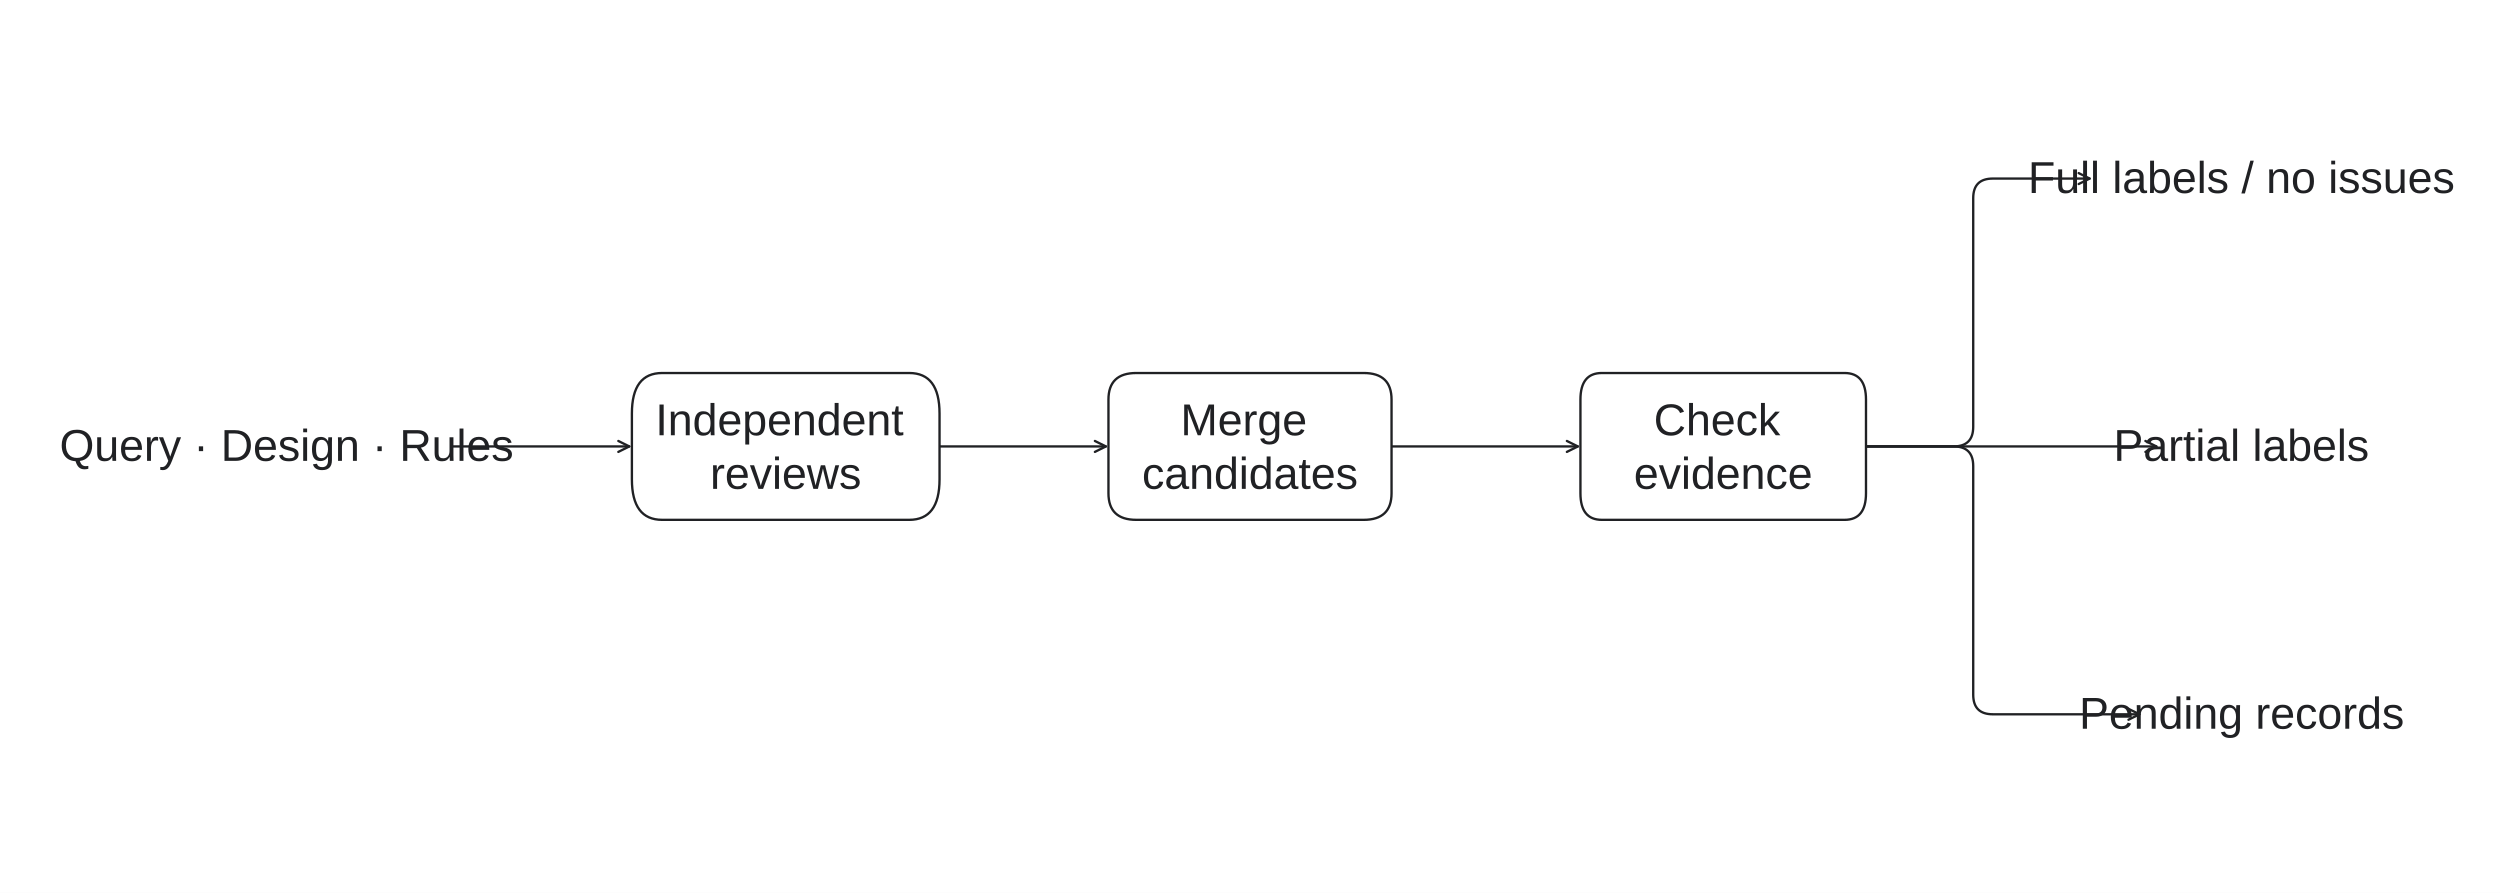
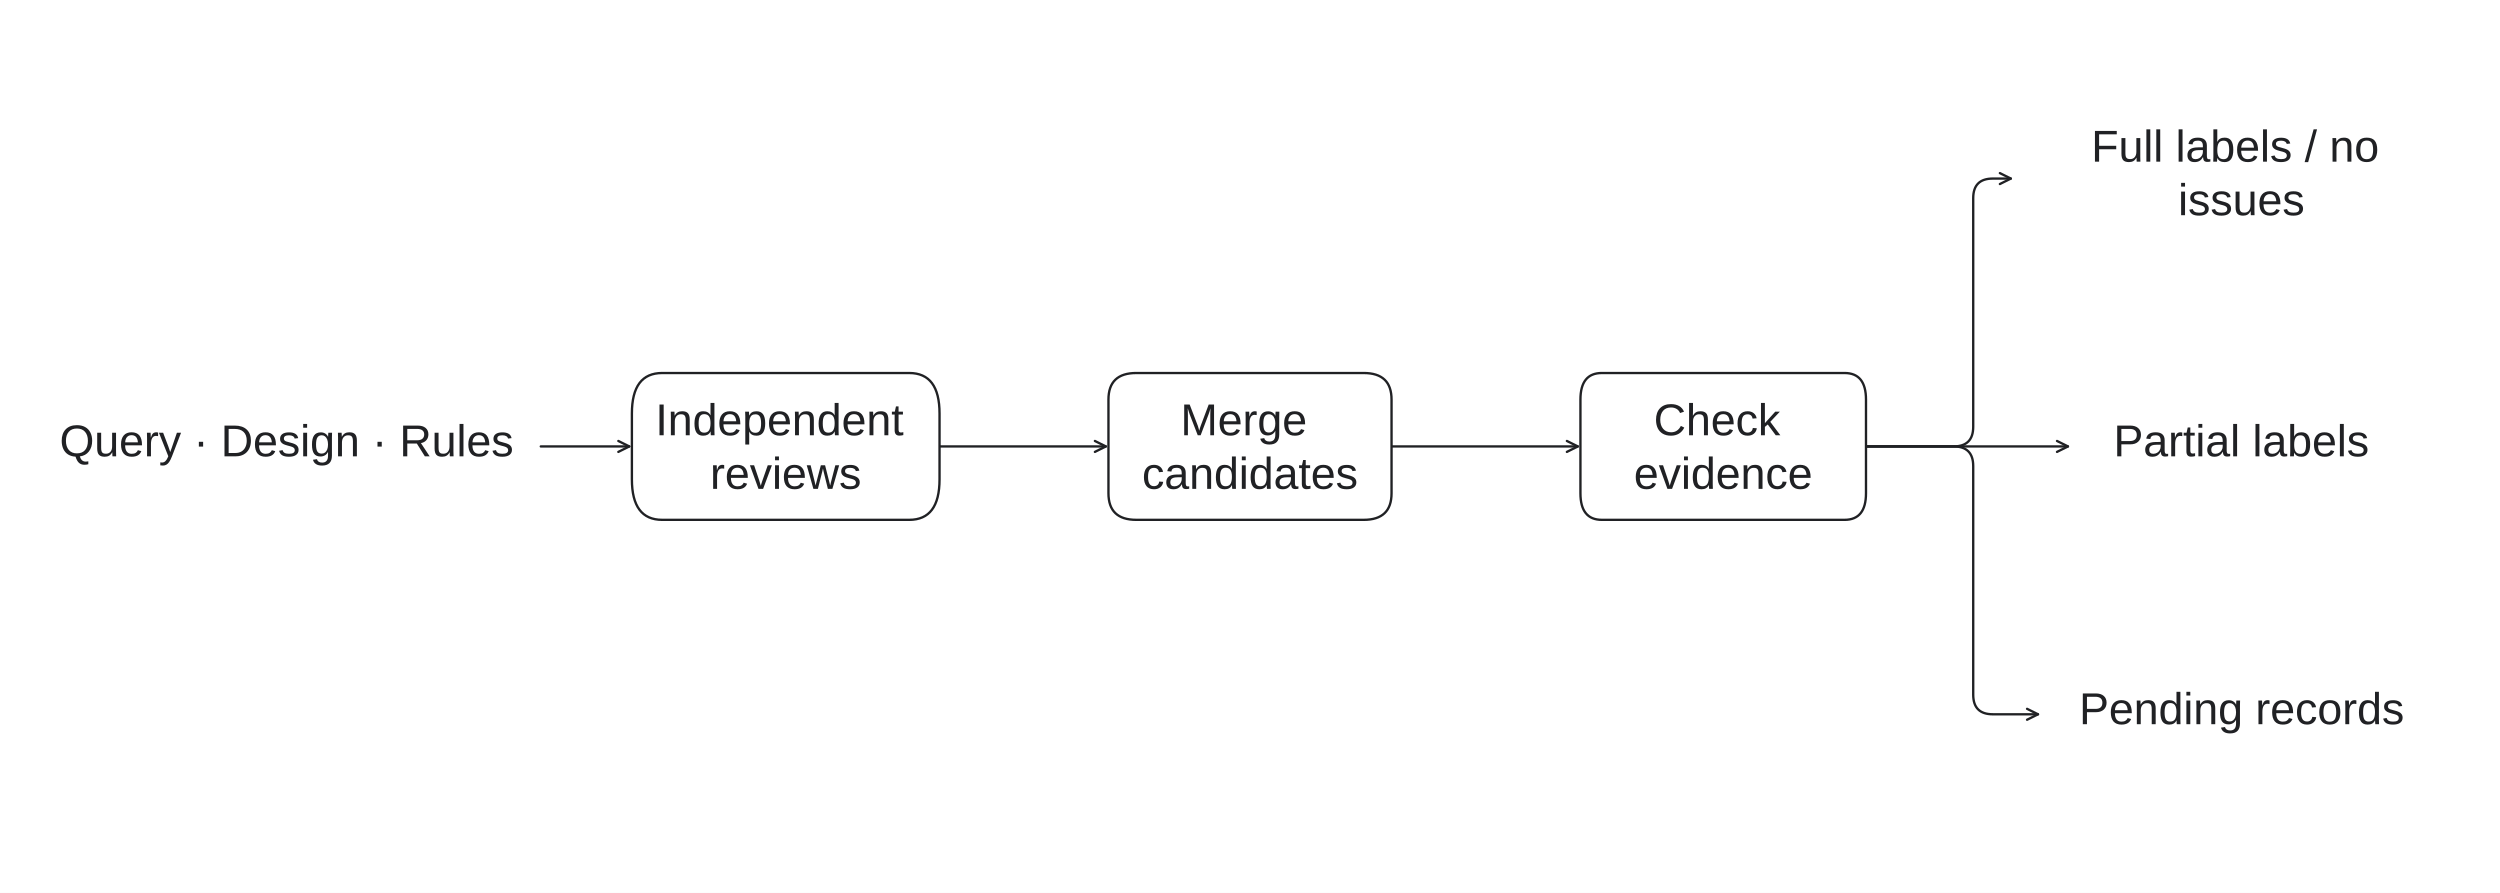
<svg xmlns="http://www.w3.org/2000/svg" width="1008pt" height="360pt" viewBox="0 0 1008 360" version="1.1" lang="en">
  <defs>
    <style type="text/css">*{stroke-linejoin: round; stroke-linecap: butt}</style>
  </defs>
  <g id="figure_1">
    <g id="patch_1">
      <path d="M 0 360  L 1008 360  L 1008 0  L 0 0  z " style="fill: #ffffff" />
    </g>
    <g id="axes_1">
      <g id="patch_2">
-         <path d="M 182.498 180  L 253.718 180  " clip-path="url(#p92f2fe0554)" style="fill: none; stroke: #202124; stroke-width: 0.95; stroke-linecap: round" />
+         <path d="M 218.048 180  L 253.718 180  " clip-path="url(#p92f2fe0554)" style="fill: none; stroke: #202124; stroke-width: 0.95; stroke-linecap: round" />
        <path d="M 249.318 177.8  L 253.718 180  L 249.318 182.2  " clip-path="url(#p92f2fe0554)" style="fill: none; stroke: #202124; stroke-width: 0.95; stroke-linecap: round" />
      </g>
      <g id="patch_3">
        <path d="M 378.82 180  L 445.868 180  " clip-path="url(#p92f2fe0554)" style="fill: none; stroke: #202124; stroke-width: 0.95; stroke-linecap: round" />
        <path d="M 441.468 177.8  L 445.868 180  L 441.468 182.2  " clip-path="url(#p92f2fe0554)" style="fill: none; stroke: #202124; stroke-width: 0.95; stroke-linecap: round" />
      </g>
      <g id="patch_4">
        <path d="M 561.07 180  L 636.17 180  " clip-path="url(#p92f2fe0554)" style="fill: none; stroke: #202124; stroke-width: 0.95; stroke-linecap: round" />
        <path d="M 631.77 177.8  L 636.17 180  L 631.77 182.2  " clip-path="url(#p92f2fe0554)" style="fill: none; stroke: #202124; stroke-width: 0.95; stroke-linecap: round" />
      </g>
      <g id="patch_5">
-         <path d="M 752.368 180  L 787.68 180  Q 795.6 180 795.6 172.08  L 795.6 79.92  Q 795.6 72 803.52 72  L 842.526 72  " clip-path="url(#p92f2fe0554)" style="fill: none; stroke: #202124; stroke-width: 0.95; stroke-linecap: round" />
-         <path d="M 838.126 69.8  L 842.526 72  L 838.126 74.2  " clip-path="url(#p92f2fe0554)" style="fill: none; stroke: #202124; stroke-width: 0.95; stroke-linecap: round" />
+         <path d="M 752.368 180  L 787.68 180  Q 795.6 180 795.6 172.08  L 795.6 79.92  Q 795.6 72 803.52 72  L 810.757 72  " clip-path="url(#p92f2fe0554)" style="fill: none; stroke: #202124; stroke-width: 0.95; stroke-linecap: round" />
+         <path d="M 806.357 69.8  L 810.757 72  L 806.357 74.2  " clip-path="url(#p92f2fe0554)" style="fill: none; stroke: #202124; stroke-width: 0.95; stroke-linecap: round" />
      </g>
      <g id="patch_6">
-         <path d="M 752.368 180  L 787.68 180  Q 795.6 180 803.52 180  L 869.439 180  " clip-path="url(#p92f2fe0554)" style="fill: none; stroke: #202124; stroke-width: 0.95; stroke-linecap: round" />
-         <path d="M 865.039 177.8  L 869.439 180  L 865.039 182.2  " clip-path="url(#p92f2fe0554)" style="fill: none; stroke: #202124; stroke-width: 0.95; stroke-linecap: round" />
+         <path d="M 752.368 180  L 787.68 180  Q 795.6 180 803.52 180  L 833.789 180  " clip-path="url(#p92f2fe0554)" style="fill: none; stroke: #202124; stroke-width: 0.95; stroke-linecap: round" />
+         <path d="M 829.389 177.8  L 833.789 180  L 829.389 182.2  " clip-path="url(#p92f2fe0554)" style="fill: none; stroke: #202124; stroke-width: 0.95; stroke-linecap: round" />
      </g>
      <g id="patch_7">
-         <path d="M 752.368 180  L 787.68 180  Q 795.6 180 795.6 187.92  L 795.6 280.08  Q 795.6 288 803.52 288  L 862.607 288  " clip-path="url(#p92f2fe0554)" style="fill: none; stroke: #202124; stroke-width: 0.95; stroke-linecap: round" />
-         <path d="M 858.207 285.8  L 862.607 288  L 858.207 290.2  " clip-path="url(#p92f2fe0554)" style="fill: none; stroke: #202124; stroke-width: 0.95; stroke-linecap: round" />
+         <path d="M 752.368 180  L 787.68 180  Q 795.6 180 795.6 187.92  L 795.6 280.08  Q 795.6 288 803.52 288  L 821.717 288  " clip-path="url(#p92f2fe0554)" style="fill: none; stroke: #202124; stroke-width: 0.95; stroke-linecap: round" />
+         <path d="M 817.317 285.8  L 821.717 288  L 817.317 290.2  " clip-path="url(#p92f2fe0554)" style="fill: none; stroke: #202124; stroke-width: 0.95; stroke-linecap: round" />
      </g>
      <g id="patch_8">
        <path d="M 266.987 209.6  L 366.613 209.6  Q 378.82 209.6 378.82 193.269  L 378.82 166.731  Q 378.82 150.4 366.613 150.4  L 266.987 150.4  Q 254.78 150.4 254.78 166.731  L 254.78 193.269  Q 254.78 209.6 266.987 209.6  z " clip-path="url(#p92f2fe0554)" style="fill: #ffffff; stroke: #202124; stroke-width: 0.95; stroke-linejoin: miter" />
      </g>
      <g id="patch_9">
        <path d="M 458.162 209.6  L 549.838 209.6  Q 561.07 209.6 561.07 198.877  L 561.07 161.123  Q 561.07 150.4 549.838 150.4  L 458.162 150.4  Q 446.93 150.4 446.93 161.123  L 446.93 198.877  Q 446.93 209.6 458.162 209.6  z " clip-path="url(#p92f2fe0554)" style="fill: #ffffff; stroke: #202124; stroke-width: 0.95; stroke-linejoin: miter" />
      </g>
      <g id="patch_10">
        <path d="M 645.872 209.6  L 743.728 209.6  Q 752.368 209.6 752.368 198.877  L 752.368 161.123  Q 752.368 150.4 743.728 150.4  L 645.872 150.4  Q 637.232 150.4 637.232 161.123  L 637.232 198.877  Q 637.232 209.6 645.872 209.6  z " clip-path="url(#p92f2fe0554)" style="fill: #ffffff; stroke: #202124; stroke-width: 0.95; stroke-linejoin: miter" />
      </g>
      <g id="text_1">
-         <text x="115.55" y="185.824" font-size="18" font-family="Arial, PingFang SC, Hiragino Sans, Microsoft YaHei, sans-serif" fill="#202124" aria-label="Query · Design · Rules" data-type-role="primary" text-anchor="middle">
+         <text x="115.55" y="183.984" font-size="18" font-family="Arial, PingFang SC, Hiragino Sans, Microsoft YaHei, sans-serif" fill="#202124" aria-label="Query · Design · Rules" data-type-role="primary" text-anchor="middle">
          <tspan x="115.55" dy="0">Query · Design · Rules</tspan>
        </text>
      </g>
      <g id="text_2">
-         <text x="316.8" y="175.5" font-size="18" font-family="Arial, PingFang SC, Hiragino Sans, Microsoft YaHei, sans-serif" fill="#202124" aria-label="Independent reviews" data-type-role="primary" text-anchor="middle">
+         <text x="316.8" y="175.5" font-size="18" font-family="Arial, PingFang SC, Hiragino Sans, Microsoft YaHei, sans-serif" fill="#202124" data-node-box="patch_8" aria-label="Independent reviews" data-type-role="primary" text-anchor="middle">
          <tspan x="316.8" dy="0">Independent </tspan>
          <tspan x="316.8" dy="21.6">reviews</tspan>
        </text>
      </g>
      <g id="text_3">
-         <text x="504" y="175.5" font-size="18" font-family="Arial, PingFang SC, Hiragino Sans, Microsoft YaHei, sans-serif" fill="#202124" aria-label="Merge candidates" data-type-role="primary" text-anchor="middle">
+         <text x="504" y="175.5" font-size="18" font-family="Arial, PingFang SC, Hiragino Sans, Microsoft YaHei, sans-serif" fill="#202124" data-node-box="patch_9" aria-label="Merge candidates" data-type-role="primary" text-anchor="middle">
          <tspan x="504" dy="0">Merge </tspan>
          <tspan x="504" dy="21.6">candidates</tspan>
        </text>
      </g>
      <g id="text_4">
-         <text x="694.8" y="175.5" font-size="18" font-family="Arial, PingFang SC, Hiragino Sans, Microsoft YaHei, sans-serif" fill="#202124" aria-label="Check evidence" data-type-role="primary" text-anchor="middle">
+         <text x="694.8" y="175.5" font-size="18" font-family="Arial, PingFang SC, Hiragino Sans, Microsoft YaHei, sans-serif" fill="#202124" data-node-box="patch_10" aria-label="Check evidence" data-type-role="primary" text-anchor="middle">
          <tspan x="694.8" dy="0">Check </tspan>
          <tspan x="694.8" dy="21.6">evidence</tspan>
        </text>
      </g>
      <g id="text_5">
-         <text x="903.731" y="77.824" font-size="18" font-family="Arial, PingFang SC, Hiragino Sans, Microsoft YaHei, sans-serif" fill="#202124" aria-label="Full labels / no issues" data-type-role="primary" text-anchor="middle">
-           <tspan x="903.731" dy="0">Full labels / no issues</tspan>
+         <text x="903.731" y="65.184" font-size="18" font-family="Arial, PingFang SC, Hiragino Sans, Microsoft YaHei, sans-serif" fill="#202124" aria-label="Full labels / no issues" data-type-role="primary" text-anchor="middle">
+           <tspan x="903.731" dy="0">Full labels / no </tspan>
+           <tspan x="903.731" dy="21.6">issues</tspan>
        </text>
      </g>
      <g id="text_6">
-         <text x="903.7" y="185.824" font-size="18" font-family="Arial, PingFang SC, Hiragino Sans, Microsoft YaHei, sans-serif" fill="#202124" aria-label="Partial labels" data-type-role="primary" text-anchor="middle">
+         <text x="903.7" y="183.984" font-size="18" font-family="Arial, PingFang SC, Hiragino Sans, Microsoft YaHei, sans-serif" fill="#202124" aria-label="Partial labels" data-type-role="primary" text-anchor="middle">
          <tspan x="903.7" dy="0">Partial labels</tspan>
        </text>
      </g>
      <g id="text_7">
-         <text x="903.85" y="293.824" font-size="18" font-family="Arial, PingFang SC, Hiragino Sans, Microsoft YaHei, sans-serif" fill="#202124" aria-label="Pending records" data-type-role="primary" text-anchor="middle">
+         <text x="903.85" y="291.984" font-size="18" font-family="Arial, PingFang SC, Hiragino Sans, Microsoft YaHei, sans-serif" fill="#202124" aria-label="Pending records" data-type-role="primary" text-anchor="middle">
          <tspan x="903.85" dy="0">Pending records</tspan>
        </text>
      </g>
    </g>
  </g>
  <defs>
    <clipPath id="p92f2fe0554">
      <rect x="0" y="0" width="1008" height="360" />
    </clipPath>
  </defs>
</svg>
